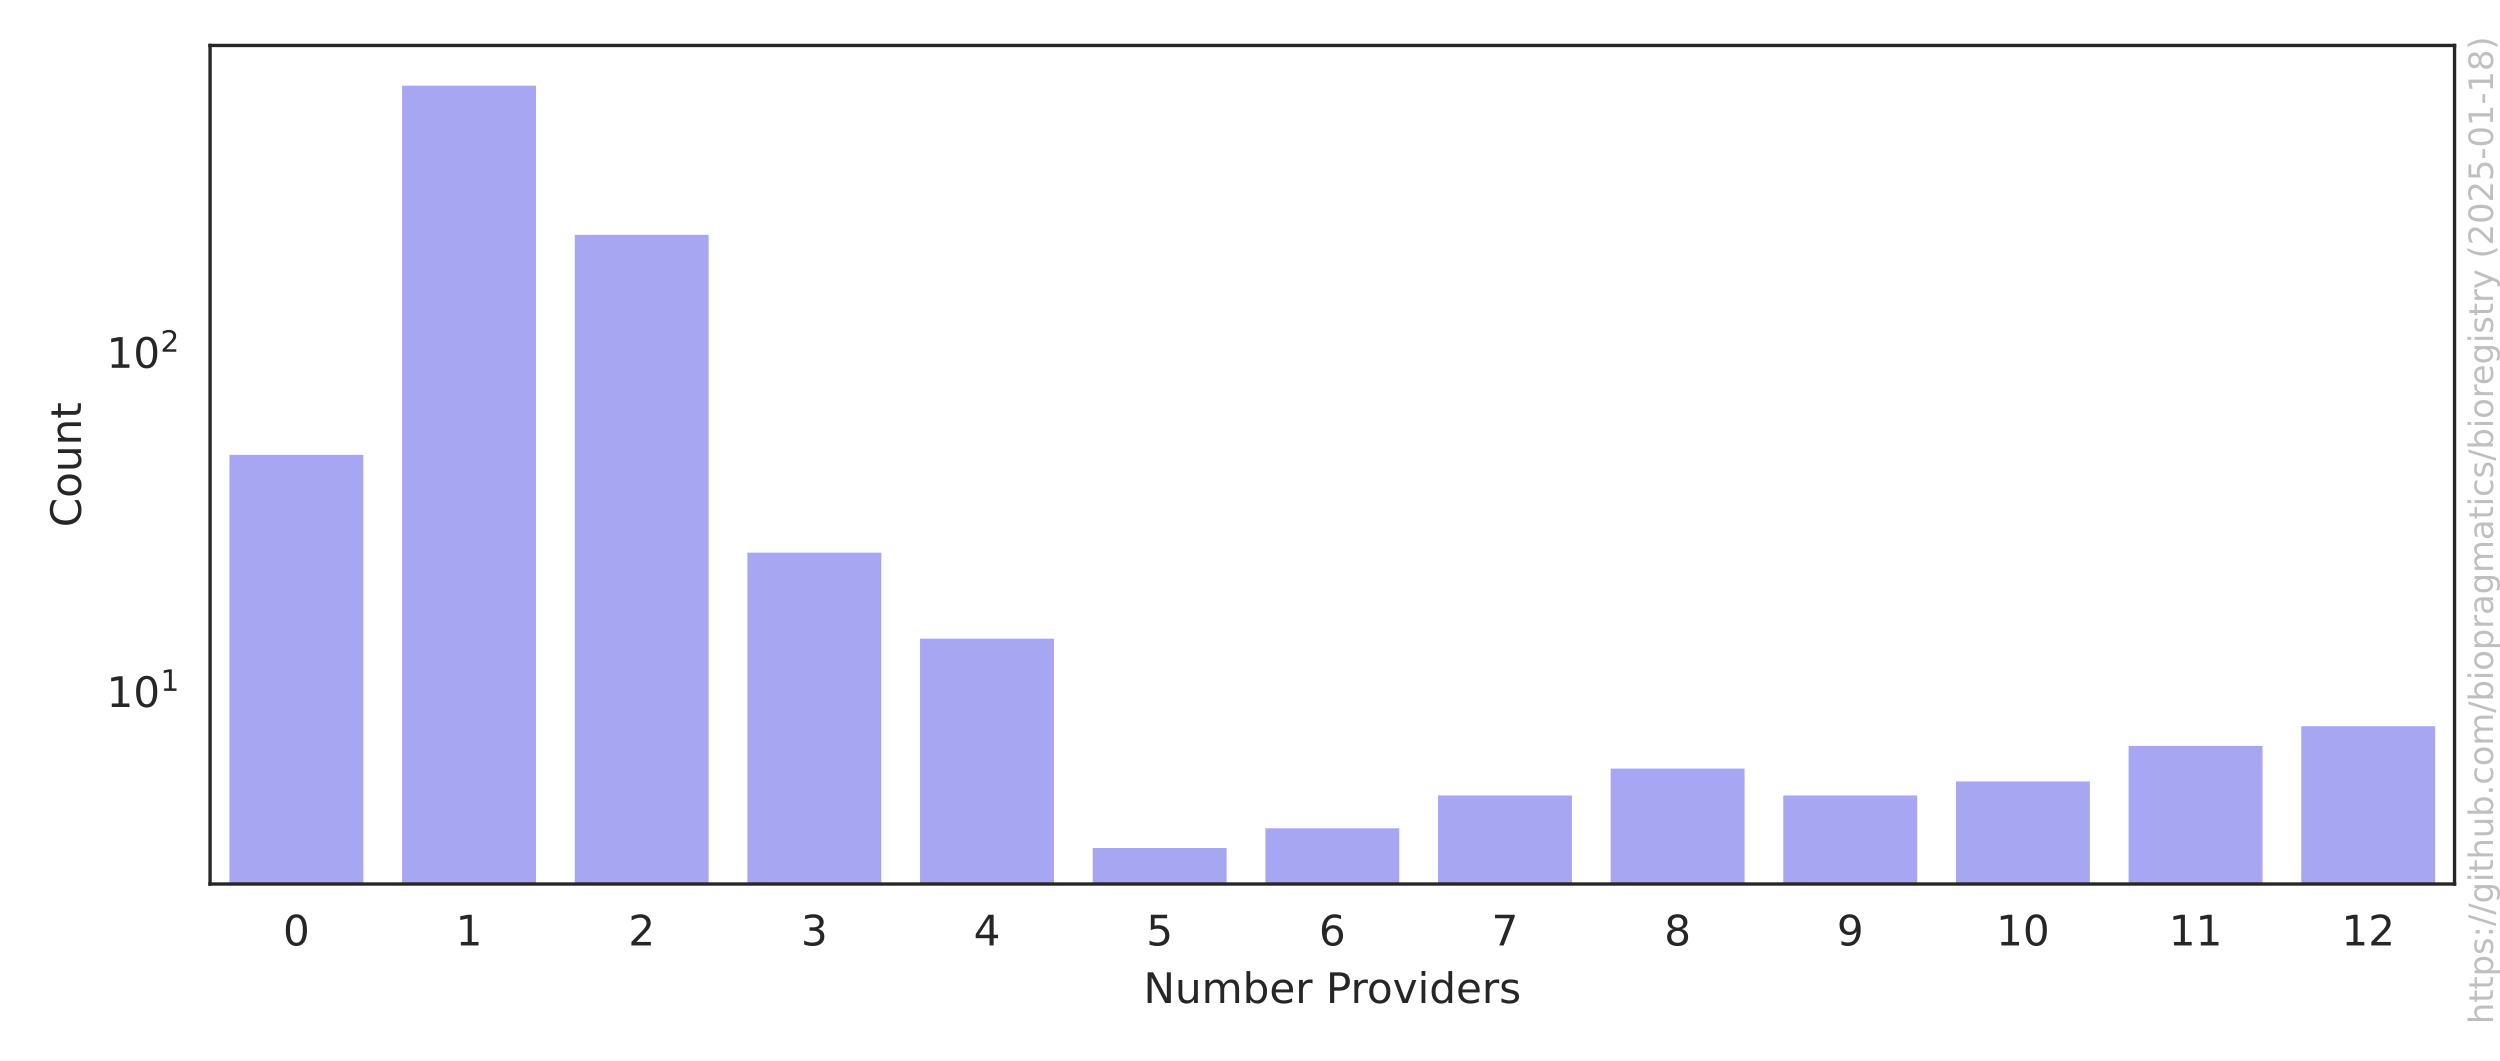
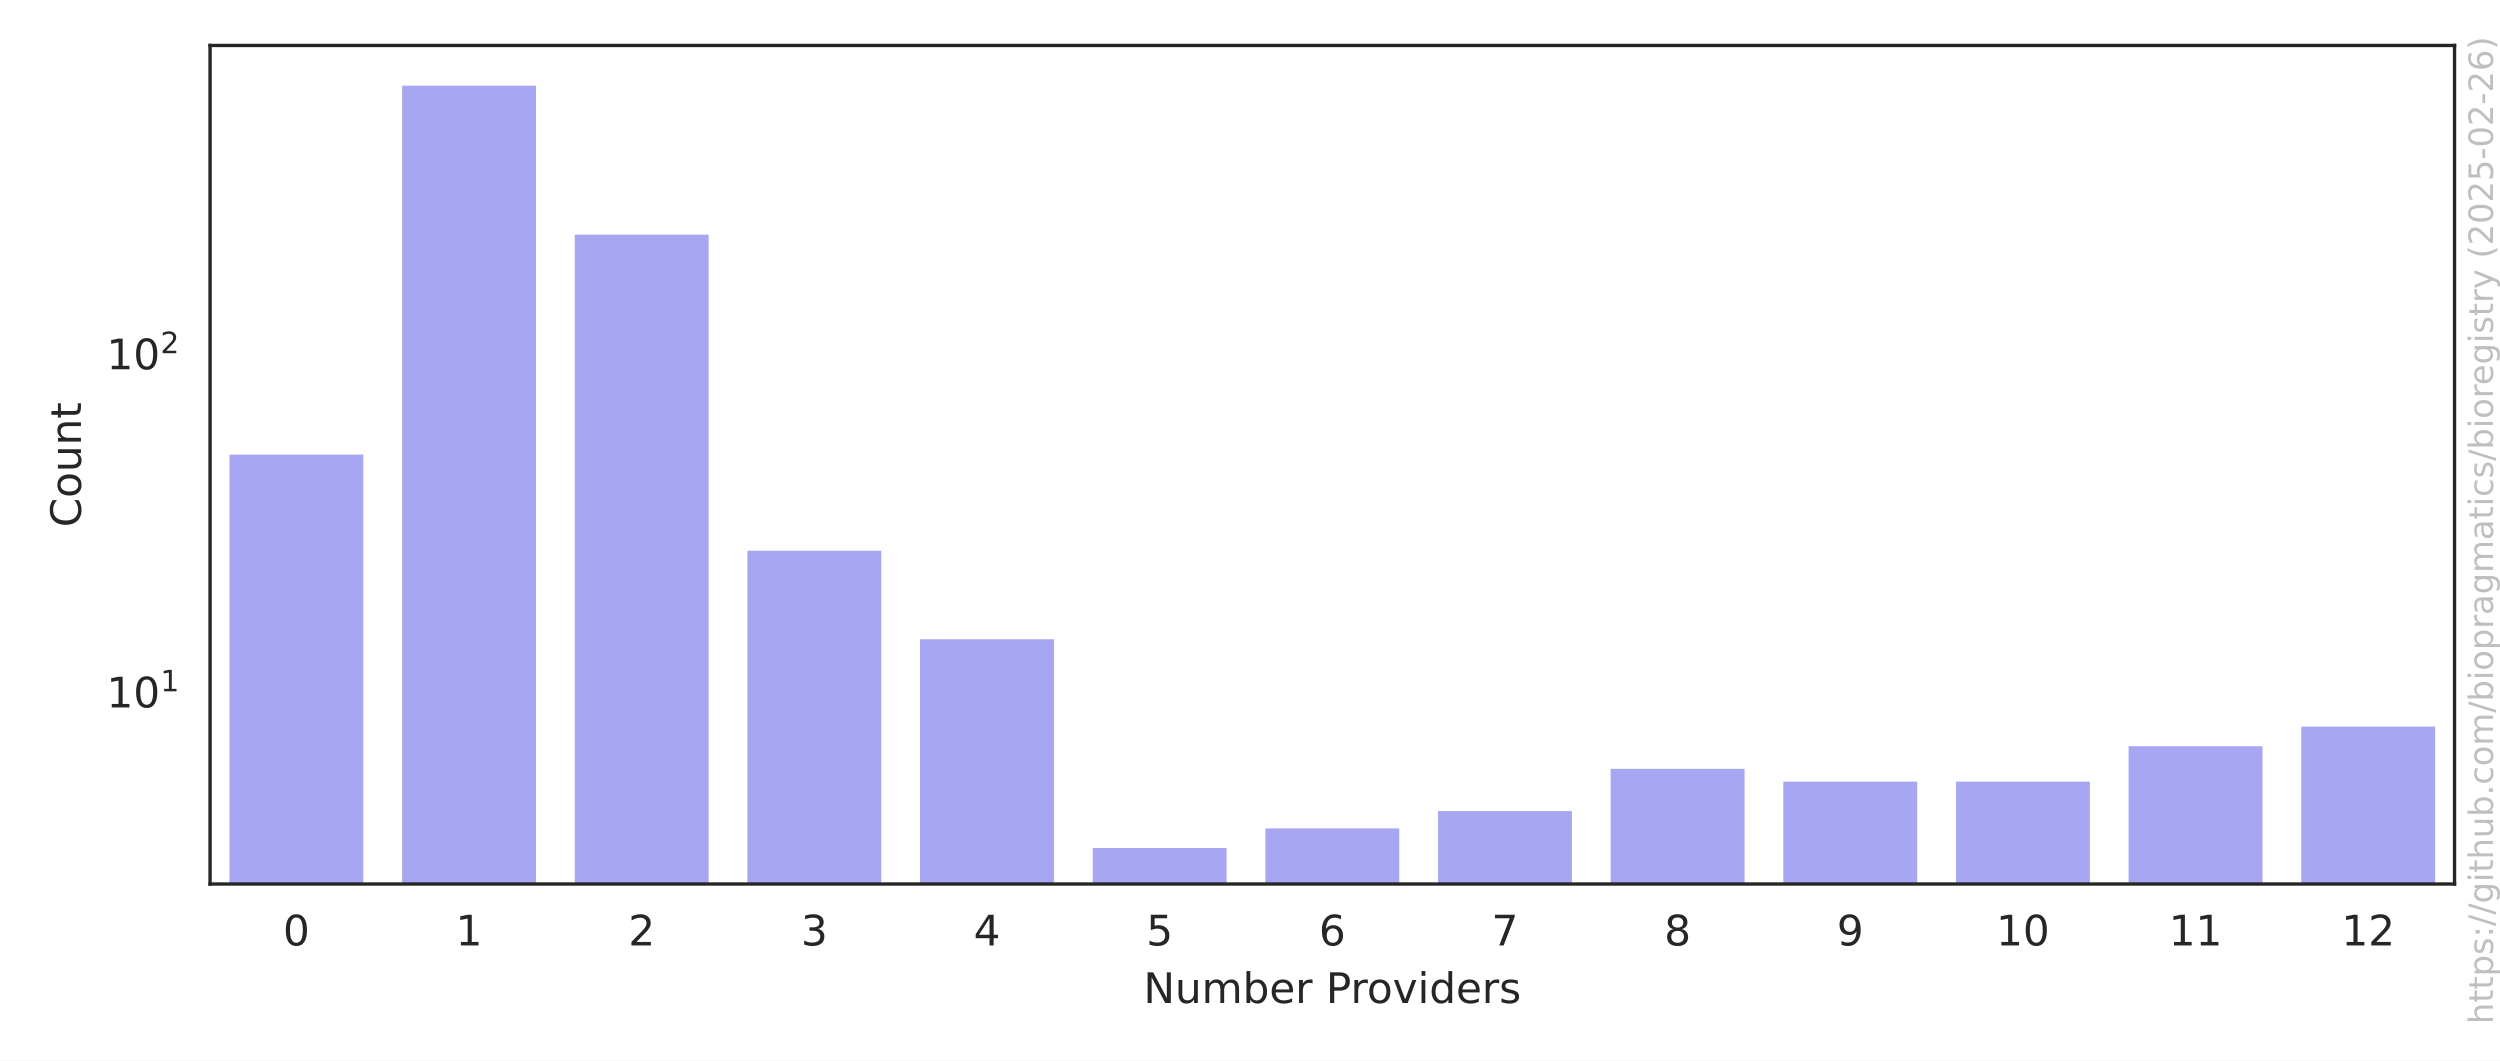
<svg xmlns="http://www.w3.org/2000/svg" xmlns:xlink="http://www.w3.org/1999/xlink" width="594pt" height="252pt" viewBox="0 0 594 252" version="1.1">
  <defs>
    <style type="text/css">*{stroke-linejoin: round; stroke-linecap: butt}</style>
  </defs>
  <g id="figure_1">
    <g id="patch_1">
      <path d="M 0 252  L 594 252  L 594 0  L 0 0  z " style="fill: #ffffff" />
    </g>
    <g id="axes_1">
      <g id="patch_2">
        <path d="M 49.913 210.04  L 583.2 210.04  L 583.2 10.8  L 49.913 10.8  z " style="fill: #ffffff" />
      </g>
      <g id="matplotlib.axis_1">
        <g id="xtick_1">
          <g id="text_1">
            <g style="fill: #262626" transform="translate(67.24249 224.6384) scale(0.1 -0.1)">
              <defs>
                <path id="DejaVuSans-30" d="M 2034 4250  Q 1547 4250 1301 3770  Q 1056 3291 1056 2328  Q 1056 1369 1301 889  Q 1547 409 2034 409  Q 2525 409 2770 889  Q 3016 1369 3016 2328  Q 3016 3291 2770 3770  Q 2525 4250 2034 4250  z M 2034 4750  Q 2819 4750 3233 4129  Q 3647 3509 3647 2328  Q 3647 1150 3233 529  Q 2819 -91 2034 -91  Q 1250 -91 836 529  Q 422 1150 422 2328  Q 422 3509 836 4129  Q 1250 4750 2034 4750  z " transform="scale(0.015625)" />
              </defs>
              <use xlink:href="#DejaVuSans-30" />
            </g>
          </g>
        </g>
        <g id="xtick_2">
          <g id="text_2">
            <g style="fill: #262626" transform="translate(108.2646 224.6384) scale(0.1 -0.1)">
              <defs>
                <path id="DejaVuSans-31" d="M 794 531  L 1825 531  L 1825 4091  L 703 3866  L 703 4441  L 1819 4666  L 2450 4666  L 2450 531  L 3481 531  L 3481 0  L 794 0  L 794 531  z " transform="scale(0.015625)" />
              </defs>
              <use xlink:href="#DejaVuSans-31" />
            </g>
          </g>
        </g>
        <g id="xtick_3">
          <g id="text_3">
            <g style="fill: #262626" transform="translate(149.2867 224.6384) scale(0.1 -0.1)">
              <defs>
                <path id="DejaVuSans-32" d="M 1228 531  L 3431 531  L 3431 0  L 469 0  L 469 531  Q 828 903 1448 1529  Q 2069 2156 2228 2338  Q 2531 2678 2651 2914  Q 2772 3150 2772 3378  Q 2772 3750 2511 3984  Q 2250 4219 1831 4219  Q 1534 4219 1204 4116  Q 875 4013 500 3803  L 500 4441  Q 881 4594 1212 4672  Q 1544 4750 1819 4750  Q 2544 4750 2975 4387  Q 3406 4025 3406 3419  Q 3406 3131 3298 2873  Q 3191 2616 2906 2266  Q 2828 2175 2409 1742  Q 1991 1309 1228 531  z " transform="scale(0.015625)" />
              </defs>
              <use xlink:href="#DejaVuSans-32" />
            </g>
          </g>
        </g>
        <g id="xtick_4">
          <g id="text_4">
            <g style="fill: #262626" transform="translate(190.3088 224.6384) scale(0.1 -0.1)">
              <defs>
                <path id="DejaVuSans-33" d="M 2597 2516  Q 3050 2419 3304 2112  Q 3559 1806 3559 1356  Q 3559 666 3084 287  Q 2609 -91 1734 -91  Q 1441 -91 1130 -33  Q 819 25 488 141  L 488 750  Q 750 597 1062 519  Q 1375 441 1716 441  Q 2309 441 2620 675  Q 2931 909 2931 1356  Q 2931 1769 2642 2001  Q 2353 2234 1838 2234  L 1294 2234  L 1294 2753  L 1863 2753  Q 2328 2753 2575 2939  Q 2822 3125 2822 3475  Q 2822 3834 2567 4026  Q 2313 4219 1838 4219  Q 1578 4219 1281 4162  Q 984 4106 628 3988  L 628 4550  Q 988 4650 1302 4700  Q 1616 4750 1894 4750  Q 2613 4750 3031 4423  Q 3450 4097 3450 3541  Q 3450 3153 3228 2886  Q 3006 2619 2597 2516  z " transform="scale(0.015625)" />
              </defs>
              <use xlink:href="#DejaVuSans-33" />
            </g>
          </g>
        </g>
        <g id="xtick_5">
          <g id="text_5">
            <g style="fill: #262626" transform="translate(231.3309 224.6384) scale(0.1 -0.1)">
              <defs>
                <path id="DejaVuSans-34" d="M 2419 4116  L 825 1625  L 2419 1625  L 2419 4116  z M 2253 4666  L 3047 4666  L 3047 1625  L 3713 1625  L 3713 1100  L 3047 1100  L 3047 0  L 2419 0  L 2419 1100  L 313 1100  L 313 1709  L 2253 4666  z " transform="scale(0.015625)" />
              </defs>
              <use xlink:href="#DejaVuSans-34" />
            </g>
          </g>
        </g>
        <g id="xtick_6">
          <g id="text_6">
            <g style="fill: #262626" transform="translate(272.353 224.6384) scale(0.1 -0.1)">
              <defs>
                <path id="DejaVuSans-35" d="M 691 4666  L 3169 4666  L 3169 4134  L 1269 4134  L 1269 2991  Q 1406 3038 1543 3061  Q 1681 3084 1819 3084  Q 2600 3084 3056 2656  Q 3513 2228 3513 1497  Q 3513 744 3044 326  Q 2575 -91 1722 -91  Q 1428 -91 1123 -41  Q 819 9 494 109  L 494 744  Q 775 591 1075 516  Q 1375 441 1709 441  Q 2250 441 2565 725  Q 2881 1009 2881 1497  Q 2881 1984 2565 2268  Q 2250 2553 1709 2553  Q 1456 2553 1204 2497  Q 953 2441 691 2322  L 691 4666  z " transform="scale(0.015625)" />
              </defs>
              <use xlink:href="#DejaVuSans-35" />
            </g>
          </g>
        </g>
        <g id="xtick_7">
          <g id="text_7">
            <g style="fill: #262626" transform="translate(313.3751 224.6384) scale(0.1 -0.1)">
              <defs>
                <path id="DejaVuSans-36" d="M 2113 2584  Q 1688 2584 1439 2293  Q 1191 2003 1191 1497  Q 1191 994 1439 701  Q 1688 409 2113 409  Q 2538 409 2786 701  Q 3034 994 3034 1497  Q 3034 2003 2786 2293  Q 2538 2584 2113 2584  z M 3366 4563  L 3366 3988  Q 3128 4100 2886 4159  Q 2644 4219 2406 4219  Q 1781 4219 1451 3797  Q 1122 3375 1075 2522  Q 1259 2794 1537 2939  Q 1816 3084 2150 3084  Q 2853 3084 3261 2657  Q 3669 2231 3669 1497  Q 3669 778 3244 343  Q 2819 -91 2113 -91  Q 1303 -91 875 529  Q 447 1150 447 2328  Q 447 3434 972 4092  Q 1497 4750 2381 4750  Q 2619 4750 2861 4703  Q 3103 4656 3366 4563  z " transform="scale(0.015625)" />
              </defs>
              <use xlink:href="#DejaVuSans-36" />
            </g>
          </g>
        </g>
        <g id="xtick_8">
          <g id="text_8">
            <g style="fill: #262626" transform="translate(354.3972 224.6384) scale(0.1 -0.1)">
              <defs>
                <path id="DejaVuSans-37" d="M 525 4666  L 3525 4666  L 3525 4397  L 1831 0  L 1172 0  L 2766 4134  L 525 4134  L 525 4666  z " transform="scale(0.015625)" />
              </defs>
              <use xlink:href="#DejaVuSans-37" />
            </g>
          </g>
        </g>
        <g id="xtick_9">
          <g id="text_9">
            <g style="fill: #262626" transform="translate(395.4193 224.6384) scale(0.1 -0.1)">
              <defs>
                <path id="DejaVuSans-38" d="M 2034 2216  Q 1584 2216 1326 1975  Q 1069 1734 1069 1313  Q 1069 891 1326 650  Q 1584 409 2034 409  Q 2484 409 2743 651  Q 3003 894 3003 1313  Q 3003 1734 2745 1975  Q 2488 2216 2034 2216  z M 1403 2484  Q 997 2584 770 2862  Q 544 3141 544 3541  Q 544 4100 942 4425  Q 1341 4750 2034 4750  Q 2731 4750 3128 4425  Q 3525 4100 3525 3541  Q 3525 3141 3298 2862  Q 3072 2584 2669 2484  Q 3125 2378 3379 2068  Q 3634 1759 3634 1313  Q 3634 634 3220 271  Q 2806 -91 2034 -91  Q 1263 -91 848 271  Q 434 634 434 1313  Q 434 1759 690 2068  Q 947 2378 1403 2484  z M 1172 3481  Q 1172 3119 1398 2916  Q 1625 2713 2034 2713  Q 2441 2713 2670 2916  Q 2900 3119 2900 3481  Q 2900 3844 2670 4047  Q 2441 4250 2034 4250  Q 1625 4250 1398 4047  Q 1172 3844 1172 3481  z " transform="scale(0.015625)" />
              </defs>
              <use xlink:href="#DejaVuSans-38" />
            </g>
          </g>
        </g>
        <g id="xtick_10">
          <g id="text_10">
            <g style="fill: #262626" transform="translate(436.4414 224.6384) scale(0.1 -0.1)">
              <defs>
                <path id="DejaVuSans-39" d="M 703 97  L 703 672  Q 941 559 1184 500  Q 1428 441 1663 441  Q 2288 441 2617 861  Q 2947 1281 2994 2138  Q 2813 1869 2534 1725  Q 2256 1581 1919 1581  Q 1219 1581 811 2004  Q 403 2428 403 3163  Q 403 3881 828 4315  Q 1253 4750 1959 4750  Q 2769 4750 3195 4129  Q 3622 3509 3622 2328  Q 3622 1225 3098 567  Q 2575 -91 1691 -91  Q 1453 -91 1209 -44  Q 966 3 703 97  z M 1959 2075  Q 2384 2075 2632 2365  Q 2881 2656 2881 3163  Q 2881 3666 2632 3958  Q 2384 4250 1959 4250  Q 1534 4250 1286 3958  Q 1038 3666 1038 3163  Q 1038 2656 1286 2365  Q 1534 2075 1959 2075  z " transform="scale(0.015625)" />
              </defs>
              <use xlink:href="#DejaVuSans-39" />
            </g>
          </g>
        </g>
        <g id="xtick_11">
          <g id="text_11">
            <g style="fill: #262626" transform="translate(474.2822 224.6384) scale(0.1 -0.1)">
              <use xlink:href="#DejaVuSans-31" />
              <use xlink:href="#DejaVuSans-30" transform="translate(63.62305 0)" />
            </g>
          </g>
        </g>
        <g id="xtick_12">
          <g id="text_12">
            <g style="fill: #262626" transform="translate(515.3043 224.6384) scale(0.1 -0.1)">
              <use xlink:href="#DejaVuSans-31" />
              <use xlink:href="#DejaVuSans-31" transform="translate(63.62305 0)" />
            </g>
          </g>
        </g>
        <g id="xtick_13">
          <g id="text_13">
            <g style="fill: #262626" transform="translate(556.3264 224.6384) scale(0.1 -0.1)">
              <use xlink:href="#DejaVuSans-31" />
              <use xlink:href="#DejaVuSans-32" transform="translate(63.62305 0)" />
            </g>
          </g>
        </g>
        <g id="text_14">
          <g style="fill: #262626" transform="translate(271.6923 238.3166) scale(0.1 -0.1)">
            <defs>
              <path id="DejaVuSans-4e" d="M 628 4666  L 1478 4666  L 3547 763  L 3547 4666  L 4159 4666  L 4159 0  L 3309 0  L 1241 3903  L 1241 0  L 628 0  L 628 4666  z " transform="scale(0.015625)" />
              <path id="DejaVuSans-75" d="M 544 1381  L 544 3500  L 1119 3500  L 1119 1403  Q 1119 906 1312 657  Q 1506 409 1894 409  Q 2359 409 2629 706  Q 2900 1003 2900 1516  L 2900 3500  L 3475 3500  L 3475 0  L 2900 0  L 2900 538  Q 2691 219 2414 64  Q 2138 -91 1772 -91  Q 1169 -91 856 284  Q 544 659 544 1381  z M 1991 3584  L 1991 3584  z " transform="scale(0.015625)" />
              <path id="DejaVuSans-6d" d="M 3328 2828  Q 3544 3216 3844 3400  Q 4144 3584 4550 3584  Q 5097 3584 5394 3201  Q 5691 2819 5691 2113  L 5691 0  L 5113 0  L 5113 2094  Q 5113 2597 4934 2840  Q 4756 3084 4391 3084  Q 3944 3084 3684 2787  Q 3425 2491 3425 1978  L 3425 0  L 2847 0  L 2847 2094  Q 2847 2600 2669 2842  Q 2491 3084 2119 3084  Q 1678 3084 1418 2786  Q 1159 2488 1159 1978  L 1159 0  L 581 0  L 581 3500  L 1159 3500  L 1159 2956  Q 1356 3278 1631 3431  Q 1906 3584 2284 3584  Q 2666 3584 2933 3390  Q 3200 3197 3328 2828  z " transform="scale(0.015625)" />
              <path id="DejaVuSans-62" d="M 3116 1747  Q 3116 2381 2855 2742  Q 2594 3103 2138 3103  Q 1681 3103 1420 2742  Q 1159 2381 1159 1747  Q 1159 1113 1420 752  Q 1681 391 2138 391  Q 2594 391 2855 752  Q 3116 1113 3116 1747  z M 1159 2969  Q 1341 3281 1617 3432  Q 1894 3584 2278 3584  Q 2916 3584 3314 3078  Q 3713 2572 3713 1747  Q 3713 922 3314 415  Q 2916 -91 2278 -91  Q 1894 -91 1617 61  Q 1341 213 1159 525  L 1159 0  L 581 0  L 581 4863  L 1159 4863  L 1159 2969  z " transform="scale(0.015625)" />
              <path id="DejaVuSans-65" d="M 3597 1894  L 3597 1613  L 953 1613  Q 991 1019 1311 708  Q 1631 397 2203 397  Q 2534 397 2845 478  Q 3156 559 3463 722  L 3463 178  Q 3153 47 2828 -22  Q 2503 -91 2169 -91  Q 1331 -91 842 396  Q 353 884 353 1716  Q 353 2575 817 3079  Q 1281 3584 2069 3584  Q 2775 3584 3186 3129  Q 3597 2675 3597 1894  z M 3022 2063  Q 3016 2534 2758 2815  Q 2500 3097 2075 3097  Q 1594 3097 1305 2825  Q 1016 2553 972 2059  L 3022 2063  z " transform="scale(0.015625)" />
              <path id="DejaVuSans-72" d="M 2631 2963  Q 2534 3019 2420 3045  Q 2306 3072 2169 3072  Q 1681 3072 1420 2755  Q 1159 2438 1159 1844  L 1159 0  L 581 0  L 581 3500  L 1159 3500  L 1159 2956  Q 1341 3275 1631 3429  Q 1922 3584 2338 3584  Q 2397 3584 2469 3576  Q 2541 3569 2628 3553  L 2631 2963  z " transform="scale(0.015625)" />
              <path id="DejaVuSans-20" transform="scale(0.015625)" />
              <path id="DejaVuSans-50" d="M 1259 4147  L 1259 2394  L 2053 2394  Q 2494 2394 2734 2622  Q 2975 2850 2975 3272  Q 2975 3691 2734 3919  Q 2494 4147 2053 4147  L 1259 4147  z M 628 4666  L 2053 4666  Q 2838 4666 3239 4311  Q 3641 3956 3641 3272  Q 3641 2581 3239 2228  Q 2838 1875 2053 1875  L 1259 1875  L 1259 0  L 628 0  L 628 4666  z " transform="scale(0.015625)" />
              <path id="DejaVuSans-6f" d="M 1959 3097  Q 1497 3097 1228 2736  Q 959 2375 959 1747  Q 959 1119 1226 758  Q 1494 397 1959 397  Q 2419 397 2687 759  Q 2956 1122 2956 1747  Q 2956 2369 2687 2733  Q 2419 3097 1959 3097  z M 1959 3584  Q 2709 3584 3137 3096  Q 3566 2609 3566 1747  Q 3566 888 3137 398  Q 2709 -91 1959 -91  Q 1206 -91 779 398  Q 353 888 353 1747  Q 353 2609 779 3096  Q 1206 3584 1959 3584  z " transform="scale(0.015625)" />
              <path id="DejaVuSans-76" d="M 191 3500  L 800 3500  L 1894 563  L 2988 3500  L 3597 3500  L 2284 0  L 1503 0  L 191 3500  z " transform="scale(0.015625)" />
              <path id="DejaVuSans-69" d="M 603 3500  L 1178 3500  L 1178 0  L 603 0  L 603 3500  z M 603 4863  L 1178 4863  L 1178 4134  L 603 4134  L 603 4863  z " transform="scale(0.015625)" />
              <path id="DejaVuSans-64" d="M 2906 2969  L 2906 4863  L 3481 4863  L 3481 0  L 2906 0  L 2906 525  Q 2725 213 2448 61  Q 2172 -91 1784 -91  Q 1150 -91 751 415  Q 353 922 353 1747  Q 353 2572 751 3078  Q 1150 3584 1784 3584  Q 2172 3584 2448 3432  Q 2725 3281 2906 2969  z M 947 1747  Q 947 1113 1208 752  Q 1469 391 1925 391  Q 2381 391 2643 752  Q 2906 1113 2906 1747  Q 2906 2381 2643 2742  Q 2381 3103 1925 3103  Q 1469 3103 1208 2742  Q 947 2381 947 1747  z " transform="scale(0.015625)" />
              <path id="DejaVuSans-73" d="M 2834 3397  L 2834 2853  Q 2591 2978 2328 3040  Q 2066 3103 1784 3103  Q 1356 3103 1142 2972  Q 928 2841 928 2578  Q 928 2378 1081 2264  Q 1234 2150 1697 2047  L 1894 2003  Q 2506 1872 2764 1633  Q 3022 1394 3022 966  Q 3022 478 2636 193  Q 2250 -91 1575 -91  Q 1294 -91 989 -36  Q 684 19 347 128  L 347 722  Q 666 556 975 473  Q 1284 391 1588 391  Q 1994 391 2212 530  Q 2431 669 2431 922  Q 2431 1156 2273 1281  Q 2116 1406 1581 1522  L 1381 1569  Q 847 1681 609 1914  Q 372 2147 372 2553  Q 372 3047 722 3315  Q 1072 3584 1716 3584  Q 2034 3584 2315 3537  Q 2597 3491 2834 3397  z " transform="scale(0.015625)" />
            </defs>
            <use xlink:href="#DejaVuSans-4e" />
            <use xlink:href="#DejaVuSans-75" transform="translate(74.80469 0)" />
            <use xlink:href="#DejaVuSans-6d" transform="translate(138.1836 0)" />
            <use xlink:href="#DejaVuSans-62" transform="translate(235.5957 0)" />
            <use xlink:href="#DejaVuSans-65" transform="translate(299.0723 0)" />
            <use xlink:href="#DejaVuSans-72" transform="translate(360.5957 0)" />
            <use xlink:href="#DejaVuSans-20" transform="translate(401.709 0)" />
            <use xlink:href="#DejaVuSans-50" transform="translate(433.4961 0)" />
            <use xlink:href="#DejaVuSans-72" transform="translate(492.0488 0)" />
            <use xlink:href="#DejaVuSans-6f" transform="translate(530.9121 0)" />
            <use xlink:href="#DejaVuSans-76" transform="translate(592.0938 0)" />
            <use xlink:href="#DejaVuSans-69" transform="translate(651.2734 0)" />
            <use xlink:href="#DejaVuSans-64" transform="translate(679.0566 0)" />
            <use xlink:href="#DejaVuSans-65" transform="translate(742.5332 0)" />
            <use xlink:href="#DejaVuSans-72" transform="translate(804.0566 0)" />
            <use xlink:href="#DejaVuSans-73" transform="translate(845.1699 0)" />
          </g>
        </g>
      </g>
      <g id="matplotlib.axis_2">
        <g id="ytick_1">
          <g id="text_15">
-             <g style="fill: #262626" transform="translate(25.31268 168.0468) scale(0.1 -0.1)">
+             <g style="fill: #262626" transform="translate(25.31268 168.1545) scale(0.1 -0.1)">
              <use xlink:href="#DejaVuSans-31" transform="translate(0 0.684375)" />
              <use xlink:href="#DejaVuSans-30" transform="translate(63.62305 0.684375)" />
              <use xlink:href="#DejaVuSans-31" transform="translate(128.2031 38.96563) scale(0.7)" />
            </g>
          </g>
        </g>
        <g id="ytick_2">
          <g id="text_16">
-             <g style="fill: #262626" transform="translate(25.31268 87.47319) scale(0.1 -0.1)">
+             <g style="fill: #262626" transform="translate(25.31268 87.81709) scale(0.1 -0.1)">
              <use xlink:href="#DejaVuSans-31" transform="translate(0 0.765625)" />
              <use xlink:href="#DejaVuSans-30" transform="translate(63.62305 0.765625)" />
              <use xlink:href="#DejaVuSans-32" transform="translate(128.2031 39.04688) scale(0.7)" />
            </g>
          </g>
        </g>
        <g id="ytick_3" />
        <g id="ytick_4" />
        <g id="ytick_5" />
        <g id="ytick_6" />
        <g id="ytick_7" />
        <g id="ytick_8" />
        <g id="ytick_9" />
        <g id="ytick_10" />
        <g id="ytick_11" />
        <g id="ytick_12" />
        <g id="ytick_13" />
        <g id="ytick_14" />
        <g id="ytick_15" />
        <g id="ytick_16" />
        <g id="ytick_17" />
        <g id="ytick_18" />
        <g id="ytick_19" />
        <g id="ytick_20" />
        <g id="ytick_21" />
        <g id="ytick_22" />
        <g id="ytick_23" />
        <g id="ytick_24" />
        <g id="text_17">
          <g style="fill: #262626" transform="translate(19.233 125.2684) rotate(-90) scale(0.1 -0.1)">
            <defs>
              <path id="DejaVuSans-43" d="M 4122 4306  L 4122 3641  Q 3803 3938 3442 4084  Q 3081 4231 2675 4231  Q 1875 4231 1450 3742  Q 1025 3253 1025 2328  Q 1025 1406 1450 917  Q 1875 428 2675 428  Q 3081 428 3442 575  Q 3803 722 4122 1019  L 4122 359  Q 3791 134 3420 21  Q 3050 -91 2638 -91  Q 1578 -91 968 557  Q 359 1206 359 2328  Q 359 3453 968 4101  Q 1578 4750 2638 4750  Q 3056 4750 3426 4639  Q 3797 4528 4122 4306  z " transform="scale(0.015625)" />
              <path id="DejaVuSans-6e" d="M 3513 2113  L 3513 0  L 2938 0  L 2938 2094  Q 2938 2591 2744 2837  Q 2550 3084 2163 3084  Q 1697 3084 1428 2787  Q 1159 2491 1159 1978  L 1159 0  L 581 0  L 581 3500  L 1159 3500  L 1159 2956  Q 1366 3272 1645 3428  Q 1925 3584 2291 3584  Q 2894 3584 3203 3211  Q 3513 2838 3513 2113  z " transform="scale(0.015625)" />
              <path id="DejaVuSans-74" d="M 1172 4494  L 1172 3500  L 2356 3500  L 2356 3053  L 1172 3053  L 1172 1153  Q 1172 725 1289 603  Q 1406 481 1766 481  L 2356 481  L 2356 0  L 1766 0  Q 1100 0 847 248  Q 594 497 594 1153  L 594 3053  L 172 3053  L 172 3500  L 594 3500  L 594 4494  L 1172 4494  z " transform="scale(0.015625)" />
            </defs>
            <use xlink:href="#DejaVuSans-43" />
            <use xlink:href="#DejaVuSans-6f" transform="translate(69.82422 0)" />
            <use xlink:href="#DejaVuSans-75" transform="translate(131.0059 0)" />
            <use xlink:href="#DejaVuSans-6e" transform="translate(194.3848 0)" />
            <use xlink:href="#DejaVuSans-74" transform="translate(257.7637 0)" />
          </g>
        </g>
      </g>
      <g id="patch_3">
-         <path d="M 54.015 80818.41  L 86.833 80818.41  L 86.833 107.581  L 54.015 107.581  z " clip-path="url(#p39f59fb823)" style="fill: #2020df; opacity: 0.4; stroke: #ffffff; stroke-linejoin: miter" />
+         <path d="M 54.015 80582.079  L 86.833 80582.079  L 86.833 107.511  L 54.015 107.511  z " clip-path="url(#p39f59fb823)" style="fill: #2020df; opacity: 0.4; stroke: #ffffff; stroke-linejoin: miter" />
      </g>
      <g id="patch_4">
-         <path d="M 95.037 80818.41  L 127.855 80818.41  L 127.855 19.856  L 95.037 19.856  z " clip-path="url(#p39f59fb823)" style="fill: #2020df; opacity: 0.4; stroke: #ffffff; stroke-linejoin: miter" />
+         <path d="M 95.037 80582.079  L 127.855 80582.079  L 127.855 19.856  L 95.037 19.856  z " clip-path="url(#p39f59fb823)" style="fill: #2020df; opacity: 0.4; stroke: #ffffff; stroke-linejoin: miter" />
      </g>
      <g id="patch_5">
-         <path d="M 136.059 80818.41  L 168.877 80818.41  L 168.877 55.297  L 136.059 55.297  z " clip-path="url(#p39f59fb823)" style="fill: #2020df; opacity: 0.4; stroke: #ffffff; stroke-linejoin: miter" />
+         <path d="M 136.059 80582.079  L 168.877 80582.079  L 168.877 55.262  L 136.059 55.262  z " clip-path="url(#p39f59fb823)" style="fill: #2020df; opacity: 0.4; stroke: #ffffff; stroke-linejoin: miter" />
      </g>
      <g id="patch_6">
-         <path d="M 177.081 80818.41  L 209.899 80818.41  L 209.899 130.812  L 177.081 130.812  z " clip-path="url(#p39f59fb823)" style="fill: #2020df; opacity: 0.4; stroke: #ffffff; stroke-linejoin: miter" />
+         <path d="M 177.081 80582.079  L 209.899 80582.079  L 209.899 130.353  L 177.081 130.353  z " clip-path="url(#p39f59fb823)" style="fill: #2020df; opacity: 0.4; stroke: #ffffff; stroke-linejoin: miter" />
      </g>
      <g id="patch_7">
-         <path d="M 218.103 80818.41  L 250.921 80818.41  L 250.921 151.246  L 218.103 151.246  z " clip-path="url(#p39f59fb823)" style="fill: #2020df; opacity: 0.4; stroke: #ffffff; stroke-linejoin: miter" />
+         <path d="M 218.103 80582.079  L 250.921 80582.079  L 250.921 151.391  L 218.103 151.391  z " clip-path="url(#p39f59fb823)" style="fill: #2020df; opacity: 0.4; stroke: #ffffff; stroke-linejoin: miter" />
      </g>
      <g id="patch_8">
-         <path d="M 259.125 80818.41  L 291.943 80818.41  L 291.943 200.984  L 259.125 200.984  z " clip-path="url(#p39f59fb823)" style="fill: #2020df; opacity: 0.4; stroke: #ffffff; stroke-linejoin: miter" />
+         <path d="M 259.125 80582.079  L 291.943 80582.079  L 291.943 200.984  L 259.125 200.984  z " clip-path="url(#p39f59fb823)" style="fill: #2020df; opacity: 0.4; stroke: #ffffff; stroke-linejoin: miter" />
      </g>
      <g id="patch_9">
-         <path d="M 300.148 80818.41  L 332.965 80818.41  L 332.965 196.311  L 300.148 196.311  z " clip-path="url(#p39f59fb823)" style="fill: #2020df; opacity: 0.4; stroke: #ffffff; stroke-linejoin: miter" />
+         <path d="M 300.148 80582.079  L 332.965 80582.079  L 332.965 196.325  L 300.148 196.325  z " clip-path="url(#p39f59fb823)" style="fill: #2020df; opacity: 0.4; stroke: #ffffff; stroke-linejoin: miter" />
      </g>
      <g id="patch_10">
-         <path d="M 341.17 80818.41  L 373.987 80818.41  L 373.987 188.503  L 341.17 188.503  z " clip-path="url(#p39f59fb823)" style="fill: #2020df; opacity: 0.4; stroke: #ffffff; stroke-linejoin: miter" />
+         <path d="M 341.17 80582.079  L 373.987 80582.079  L 373.987 192.215  L 341.17 192.215  z " clip-path="url(#p39f59fb823)" style="fill: #2020df; opacity: 0.4; stroke: #ffffff; stroke-linejoin: miter" />
      </g>
      <g id="patch_11">
-         <path d="M 382.192 80818.41  L 415.009 80818.41  L 415.009 182.123  L 382.192 182.123  z " clip-path="url(#p39f59fb823)" style="fill: #2020df; opacity: 0.4; stroke: #ffffff; stroke-linejoin: miter" />
+         <path d="M 382.192 80582.079  L 415.009 80582.079  L 415.009 182.178  L 382.192 182.178  z " clip-path="url(#p39f59fb823)" style="fill: #2020df; opacity: 0.4; stroke: #ffffff; stroke-linejoin: miter" />
      </g>
      <g id="patch_12">
-         <path d="M 423.214 80818.41  L 456.031 80818.41  L 456.031 188.503  L 423.214 188.503  z " clip-path="url(#p39f59fb823)" style="fill: #2020df; opacity: 0.4; stroke: #ffffff; stroke-linejoin: miter" />
+         <path d="M 423.214 80582.079  L 456.031 80582.079  L 456.031 185.214  L 423.214 185.214  z " clip-path="url(#p39f59fb823)" style="fill: #2020df; opacity: 0.4; stroke: #ffffff; stroke-linejoin: miter" />
      </g>
      <g id="patch_13">
-         <path d="M 464.236 80818.41  L 497.054 80818.41  L 497.054 185.167  L 464.236 185.167  z " clip-path="url(#p39f59fb823)" style="fill: #2020df; opacity: 0.4; stroke: #ffffff; stroke-linejoin: miter" />
+         <path d="M 464.236 80582.079  L 497.054 80582.079  L 497.054 185.214  L 464.236 185.214  z " clip-path="url(#p39f59fb823)" style="fill: #2020df; opacity: 0.4; stroke: #ffffff; stroke-linejoin: miter" />
      </g>
      <g id="patch_14">
-         <path d="M 505.258 80818.41  L 538.076 80818.41  L 538.076 176.729  L 505.258 176.729  z " clip-path="url(#p39f59fb823)" style="fill: #2020df; opacity: 0.4; stroke: #ffffff; stroke-linejoin: miter" />
+         <path d="M 505.258 80582.079  L 538.076 80582.079  L 538.076 176.8  L 505.258 176.8  z " clip-path="url(#p39f59fb823)" style="fill: #2020df; opacity: 0.4; stroke: #ffffff; stroke-linejoin: miter" />
      </g>
      <g id="patch_15">
-         <path d="M 546.28 80818.41  L 579.098 80818.41  L 579.098 172.056  L 546.28 172.056  z " clip-path="url(#p39f59fb823)" style="fill: #2020df; opacity: 0.4; stroke: #ffffff; stroke-linejoin: miter" />
+         <path d="M 546.28 80582.079  L 579.098 80582.079  L 579.098 172.141  L 546.28 172.141  z " clip-path="url(#p39f59fb823)" style="fill: #2020df; opacity: 0.4; stroke: #ffffff; stroke-linejoin: miter" />
      </g>
      <g id="patch_16">
        <path d="M 49.913 210.04  L 49.913 10.8  " style="fill: none; stroke: #262626; stroke-width: 0.8; stroke-linejoin: miter; stroke-linecap: square" />
      </g>
      <g id="patch_17">
        <path d="M 583.2 210.04  L 583.2 10.8  " style="fill: none; stroke: #262626; stroke-width: 0.8; stroke-linejoin: miter; stroke-linecap: square" />
      </g>
      <g id="patch_18">
        <path d="M 49.913 210.04  L 583.2 210.04  " style="fill: none; stroke: #262626; stroke-width: 0.8; stroke-linejoin: miter; stroke-linecap: square" />
      </g>
      <g id="patch_19">
        <path d="M 49.913 10.8  L 583.2 10.8  " style="fill: none; stroke: #262626; stroke-width: 0.8; stroke-linejoin: miter; stroke-linecap: square" />
      </g>
    </g>
    <g id="text_18">
      <g style="fill: #808080; opacity: 0.5" transform="translate(592.3362 243.3237) rotate(-90) scale(0.08 -0.08)">
        <defs>
          <path id="DejaVuSans-68" d="M 3513 2113  L 3513 0  L 2938 0  L 2938 2094  Q 2938 2591 2744 2837  Q 2550 3084 2163 3084  Q 1697 3084 1428 2787  Q 1159 2491 1159 1978  L 1159 0  L 581 0  L 581 4863  L 1159 4863  L 1159 2956  Q 1366 3272 1645 3428  Q 1925 3584 2291 3584  Q 2894 3584 3203 3211  Q 3513 2838 3513 2113  z " transform="scale(0.015625)" />
          <path id="DejaVuSans-70" d="M 1159 525  L 1159 -1331  L 581 -1331  L 581 3500  L 1159 3500  L 1159 2969  Q 1341 3281 1617 3432  Q 1894 3584 2278 3584  Q 2916 3584 3314 3078  Q 3713 2572 3713 1747  Q 3713 922 3314 415  Q 2916 -91 2278 -91  Q 1894 -91 1617 61  Q 1341 213 1159 525  z M 3116 1747  Q 3116 2381 2855 2742  Q 2594 3103 2138 3103  Q 1681 3103 1420 2742  Q 1159 2381 1159 1747  Q 1159 1113 1420 752  Q 1681 391 2138 391  Q 2594 391 2855 752  Q 3116 1113 3116 1747  z " transform="scale(0.015625)" />
          <path id="DejaVuSans-3a" d="M 750 794  L 1409 794  L 1409 0  L 750 0  L 750 794  z M 750 3309  L 1409 3309  L 1409 2516  L 750 2516  L 750 3309  z " transform="scale(0.015625)" />
          <path id="DejaVuSans-2f" d="M 1625 4666  L 2156 4666  L 531 -594  L 0 -594  L 1625 4666  z " transform="scale(0.015625)" />
          <path id="DejaVuSans-67" d="M 2906 1791  Q 2906 2416 2648 2759  Q 2391 3103 1925 3103  Q 1463 3103 1205 2759  Q 947 2416 947 1791  Q 947 1169 1205 825  Q 1463 481 1925 481  Q 2391 481 2648 825  Q 2906 1169 2906 1791  z M 3481 434  Q 3481 -459 3084 -895  Q 2688 -1331 1869 -1331  Q 1566 -1331 1297 -1286  Q 1028 -1241 775 -1147  L 775 -588  Q 1028 -725 1275 -790  Q 1522 -856 1778 -856  Q 2344 -856 2625 -561  Q 2906 -266 2906 331  L 2906 616  Q 2728 306 2450 153  Q 2172 0 1784 0  Q 1141 0 747 490  Q 353 981 353 1791  Q 353 2603 747 3093  Q 1141 3584 1784 3584  Q 2172 3584 2450 3431  Q 2728 3278 2906 2969  L 2906 3500  L 3481 3500  L 3481 434  z " transform="scale(0.015625)" />
          <path id="DejaVuSans-2e" d="M 684 794  L 1344 794  L 1344 0  L 684 0  L 684 794  z " transform="scale(0.015625)" />
          <path id="DejaVuSans-63" d="M 3122 3366  L 3122 2828  Q 2878 2963 2633 3030  Q 2388 3097 2138 3097  Q 1578 3097 1268 2742  Q 959 2388 959 1747  Q 959 1106 1268 751  Q 1578 397 2138 397  Q 2388 397 2633 464  Q 2878 531 3122 666  L 3122 134  Q 2881 22 2623 -34  Q 2366 -91 2075 -91  Q 1284 -91 818 406  Q 353 903 353 1747  Q 353 2603 823 3093  Q 1294 3584 2113 3584  Q 2378 3584 2631 3529  Q 2884 3475 3122 3366  z " transform="scale(0.015625)" />
          <path id="DejaVuSans-61" d="M 2194 1759  Q 1497 1759 1228 1600  Q 959 1441 959 1056  Q 959 750 1161 570  Q 1363 391 1709 391  Q 2188 391 2477 730  Q 2766 1069 2766 1631  L 2766 1759  L 2194 1759  z M 3341 1997  L 3341 0  L 2766 0  L 2766 531  Q 2569 213 2275 61  Q 1981 -91 1556 -91  Q 1019 -91 701 211  Q 384 513 384 1019  Q 384 1609 779 1909  Q 1175 2209 1959 2209  L 2766 2209  L 2766 2266  Q 2766 2663 2505 2880  Q 2244 3097 1772 3097  Q 1472 3097 1187 3025  Q 903 2953 641 2809  L 641 3341  Q 956 3463 1253 3523  Q 1550 3584 1831 3584  Q 2591 3584 2966 3190  Q 3341 2797 3341 1997  z " transform="scale(0.015625)" />
          <path id="DejaVuSans-79" d="M 2059 -325  Q 1816 -950 1584 -1140  Q 1353 -1331 966 -1331  L 506 -1331  L 506 -850  L 844 -850  Q 1081 -850 1212 -737  Q 1344 -625 1503 -206  L 1606 56  L 191 3500  L 800 3500  L 1894 763  L 2988 3500  L 3597 3500  L 2059 -325  z " transform="scale(0.015625)" />
          <path id="DejaVuSans-28" d="M 1984 4856  Q 1566 4138 1362 3434  Q 1159 2731 1159 2009  Q 1159 1288 1364 580  Q 1569 -128 1984 -844  L 1484 -844  Q 1016 -109 783 600  Q 550 1309 550 2009  Q 550 2706 781 3412  Q 1013 4119 1484 4856  L 1984 4856  z " transform="scale(0.015625)" />
          <path id="DejaVuSans-2d" d="M 313 2009  L 1997 2009  L 1997 1497  L 313 1497  L 313 2009  z " transform="scale(0.015625)" />
          <path id="DejaVuSans-29" d="M 513 4856  L 1013 4856  Q 1481 4119 1714 3412  Q 1947 2706 1947 2009  Q 1947 1309 1714 600  Q 1481 -109 1013 -844  L 513 -844  Q 928 -128 1133 580  Q 1338 1288 1338 2009  Q 1338 2731 1133 3434  Q 928 4138 513 4856  z " transform="scale(0.015625)" />
        </defs>
        <use xlink:href="#DejaVuSans-68" />
        <use xlink:href="#DejaVuSans-74" transform="translate(63.37891 0)" />
        <use xlink:href="#DejaVuSans-74" transform="translate(102.5879 0)" />
        <use xlink:href="#DejaVuSans-70" transform="translate(141.7969 0)" />
        <use xlink:href="#DejaVuSans-73" transform="translate(205.2734 0)" />
        <use xlink:href="#DejaVuSans-3a" transform="translate(257.373 0)" />
        <use xlink:href="#DejaVuSans-2f" transform="translate(291.0645 0)" />
        <use xlink:href="#DejaVuSans-2f" transform="translate(324.7559 0)" />
        <use xlink:href="#DejaVuSans-67" transform="translate(358.4473 0)" />
        <use xlink:href="#DejaVuSans-69" transform="translate(421.9238 0)" />
        <use xlink:href="#DejaVuSans-74" transform="translate(449.707 0)" />
        <use xlink:href="#DejaVuSans-68" transform="translate(488.916 0)" />
        <use xlink:href="#DejaVuSans-75" transform="translate(552.2949 0)" />
        <use xlink:href="#DejaVuSans-62" transform="translate(615.6738 0)" />
        <use xlink:href="#DejaVuSans-2e" transform="translate(679.1504 0)" />
        <use xlink:href="#DejaVuSans-63" transform="translate(710.9375 0)" />
        <use xlink:href="#DejaVuSans-6f" transform="translate(765.918 0)" />
        <use xlink:href="#DejaVuSans-6d" transform="translate(827.0996 0)" />
        <use xlink:href="#DejaVuSans-2f" transform="translate(924.5117 0)" />
        <use xlink:href="#DejaVuSans-62" transform="translate(958.2031 0)" />
        <use xlink:href="#DejaVuSans-69" transform="translate(1021.68 0)" />
        <use xlink:href="#DejaVuSans-6f" transform="translate(1049.463 0)" />
        <use xlink:href="#DejaVuSans-70" transform="translate(1110.645 0)" />
        <use xlink:href="#DejaVuSans-72" transform="translate(1174.121 0)" />
        <use xlink:href="#DejaVuSans-61" transform="translate(1215.234 0)" />
        <use xlink:href="#DejaVuSans-67" transform="translate(1276.514 0)" />
        <use xlink:href="#DejaVuSans-6d" transform="translate(1339.99 0)" />
        <use xlink:href="#DejaVuSans-61" transform="translate(1437.402 0)" />
        <use xlink:href="#DejaVuSans-74" transform="translate(1498.682 0)" />
        <use xlink:href="#DejaVuSans-69" transform="translate(1537.891 0)" />
        <use xlink:href="#DejaVuSans-63" transform="translate(1565.674 0)" />
        <use xlink:href="#DejaVuSans-73" transform="translate(1620.654 0)" />
        <use xlink:href="#DejaVuSans-2f" transform="translate(1672.754 0)" />
        <use xlink:href="#DejaVuSans-62" transform="translate(1706.445 0)" />
        <use xlink:href="#DejaVuSans-69" transform="translate(1769.922 0)" />
        <use xlink:href="#DejaVuSans-6f" transform="translate(1797.705 0)" />
        <use xlink:href="#DejaVuSans-72" transform="translate(1858.887 0)" />
        <use xlink:href="#DejaVuSans-65" transform="translate(1897.75 0)" />
        <use xlink:href="#DejaVuSans-67" transform="translate(1959.273 0)" />
        <use xlink:href="#DejaVuSans-69" transform="translate(2022.75 0)" />
        <use xlink:href="#DejaVuSans-73" transform="translate(2050.533 0)" />
        <use xlink:href="#DejaVuSans-74" transform="translate(2102.633 0)" />
        <use xlink:href="#DejaVuSans-72" transform="translate(2141.842 0)" />
        <use xlink:href="#DejaVuSans-79" transform="translate(2182.955 0)" />
        <use xlink:href="#DejaVuSans-20" transform="translate(2242.135 0)" />
        <use xlink:href="#DejaVuSans-28" transform="translate(2273.922 0)" />
        <use xlink:href="#DejaVuSans-32" transform="translate(2312.936 0)" />
        <use xlink:href="#DejaVuSans-30" transform="translate(2376.559 0)" />
        <use xlink:href="#DejaVuSans-32" transform="translate(2440.182 0)" />
        <use xlink:href="#DejaVuSans-35" transform="translate(2503.805 0)" />
        <use xlink:href="#DejaVuSans-2d" transform="translate(2567.428 0)" />
        <use xlink:href="#DejaVuSans-30" transform="translate(2603.512 0)" />
-         <use xlink:href="#DejaVuSans-31" transform="translate(2667.135 0)" />
+         <use xlink:href="#DejaVuSans-32" transform="translate(2667.135 0)" />
        <use xlink:href="#DejaVuSans-2d" transform="translate(2730.758 0)" />
-         <use xlink:href="#DejaVuSans-31" transform="translate(2766.842 0)" />
-         <use xlink:href="#DejaVuSans-38" transform="translate(2830.465 0)" />
+         <use xlink:href="#DejaVuSans-32" transform="translate(2766.842 0)" />
+         <use xlink:href="#DejaVuSans-36" transform="translate(2830.465 0)" />
        <use xlink:href="#DejaVuSans-29" transform="translate(2894.088 0)" />
      </g>
    </g>
  </g>
  <defs>
    <clipPath id="p39f59fb823">
      <rect x="49.913" y="10.8" width="533.287" height="199.24" />
    </clipPath>
  </defs>
</svg>
